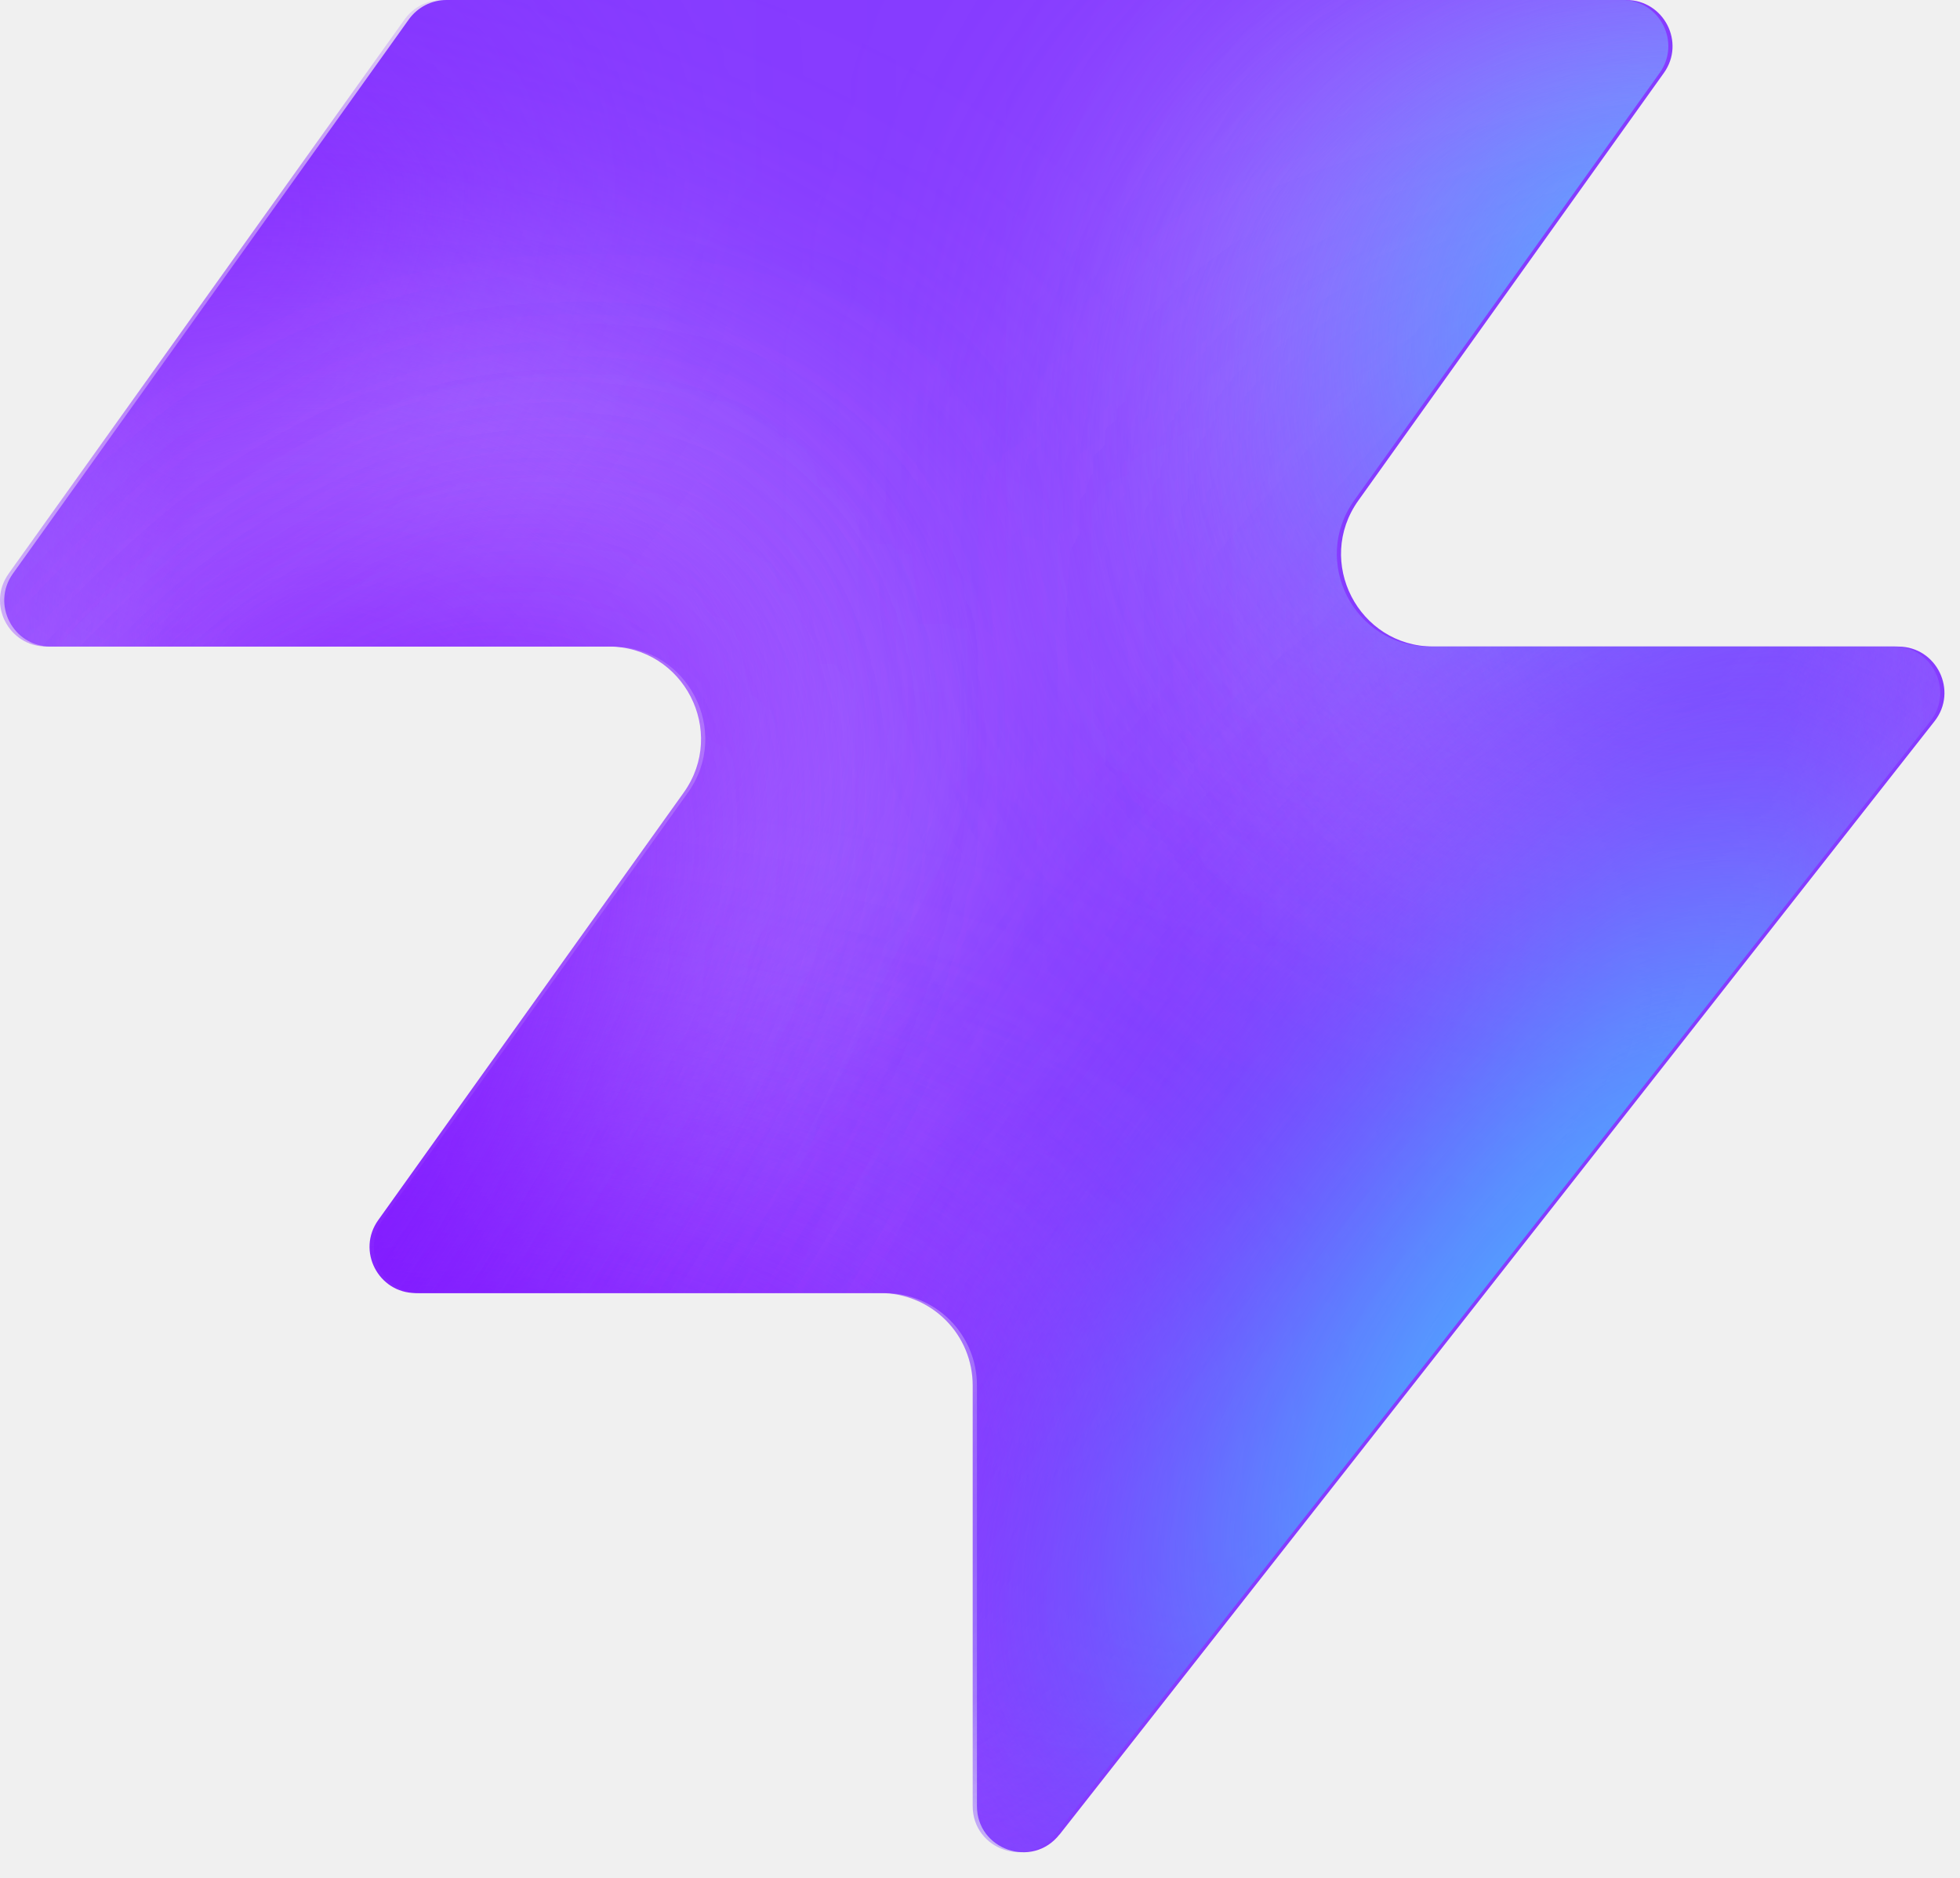
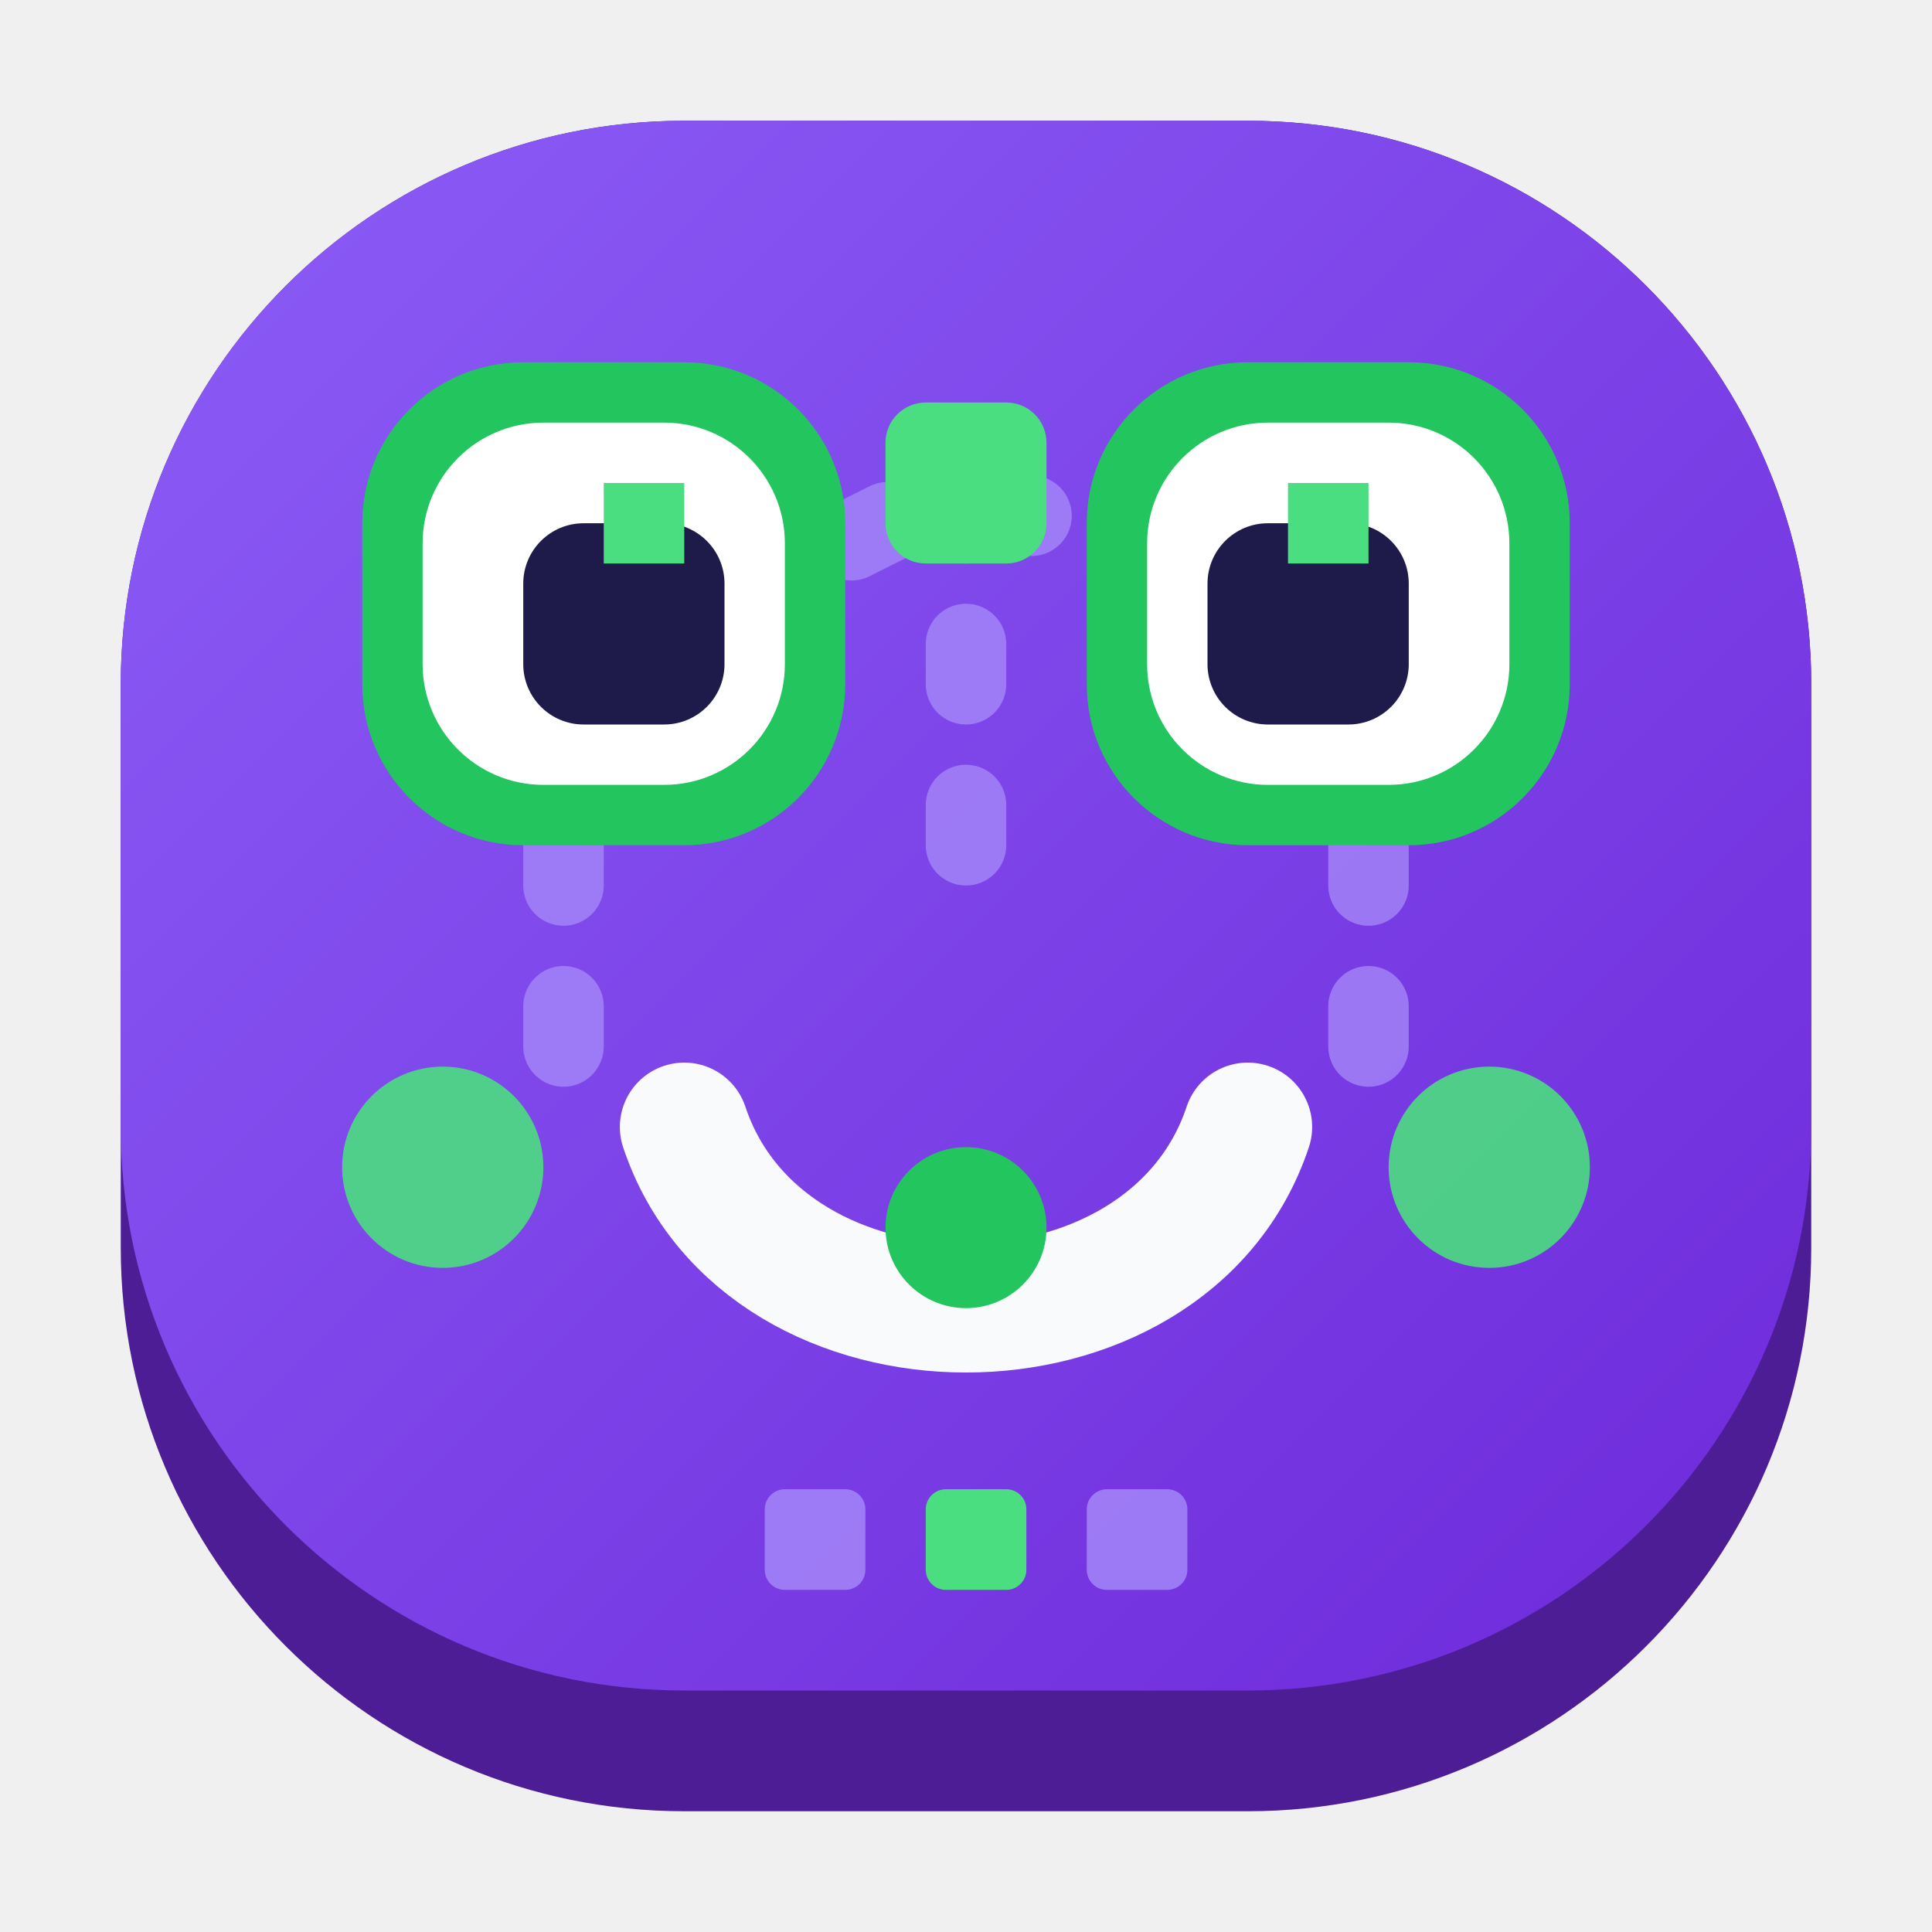
- <svg xmlns="http://www.w3.org/2000/svg" width="48" height="46" fill="none" viewBox="0 0 48 46">
-   <path fill="#863bff" d="M25.946 44.938c-.664.845-2.021.375-2.021-.698V33.937a2.26 2.26 0 0 0-2.262-2.262H10.287c-.92 0-1.456-1.04-.92-1.788l7.48-10.471c1.07-1.497 0-3.578-1.842-3.578H1.237c-.92 0-1.456-1.04-.92-1.788L10.013.474c.214-.297.556-.474.92-.474h28.894c.92 0 1.456 1.04.92 1.788l-7.48 10.471c-1.07 1.498 0 3.579 1.842 3.579h11.377c.943 0 1.473 1.088.89 1.83L25.947 44.94z" style="fill:#863bff;fill:color(display-p3 .525 .23 1);fill-opacity:1" />
-   <mask id="a" width="48" height="46" x="0" y="0" maskUnits="userSpaceOnUse" style="mask-type:alpha">
-     <path fill="#000" d="M25.842 44.938c-.664.844-2.021.375-2.021-.698V33.937a2.26 2.26 0 0 0-2.262-2.262H10.183c-.92 0-1.456-1.04-.92-1.788l7.48-10.471c1.07-1.498 0-3.579-1.842-3.579H1.133c-.92 0-1.456-1.04-.92-1.787L9.91.473c.214-.297.556-.474.92-.474h28.894c.92 0 1.456 1.04.92 1.788l-7.48 10.471c-1.07 1.498 0 3.578 1.842 3.578h11.377c.943 0 1.473 1.088.89 1.832L25.843 44.94z" style="fill:#000;fill-opacity:1" />
-   </mask>
-   <g mask="url(#a)">
-     <g filter="url(#b)">
-       <ellipse cx="5.508" cy="14.704" fill="#ede6ff" rx="5.508" ry="14.704" style="fill:#ede6ff;fill:color(display-p3 .927 .903 1);fill-opacity:1" transform="matrix(.00324 1 1 -.00324 -4.47 31.516)" />
-     </g>
-     <g filter="url(#c)">
-       <ellipse cx="10.399" cy="29.851" fill="#ede6ff" rx="10.399" ry="29.851" style="fill:#ede6ff;fill:color(display-p3 .927 .903 1);fill-opacity:1" transform="matrix(.00324 1 1 -.00324 -39.328 7.883)" />
-     </g>
-     <g filter="url(#d)">
-       <ellipse cx="5.508" cy="30.487" fill="#7e14ff" rx="5.508" ry="30.487" style="fill:#7e14ff;fill:color(display-p3 .492 .077 1);fill-opacity:1" transform="rotate(89.814 -25.913 -14.639)scale(1 -1)" />
-     </g>
-     <g filter="url(#e)">
-       <ellipse cx="5.508" cy="30.599" fill="#7e14ff" rx="5.508" ry="30.599" style="fill:#7e14ff;fill:color(display-p3 .492 .077 1);fill-opacity:1" transform="rotate(89.814 -32.644 -3.334)scale(1 -1)" />
-     </g>
-     <g filter="url(#f)">
-       <ellipse cx="5.508" cy="30.599" fill="#7e14ff" rx="5.508" ry="30.599" style="fill:#7e14ff;fill:color(display-p3 .492 .077 1);fill-opacity:1" transform="matrix(.00324 1 1 -.00324 -34.34 30.47)" />
-     </g>
-     <g filter="url(#g)">
-       <ellipse cx="14.072" cy="22.078" fill="#ede6ff" rx="14.072" ry="22.078" style="fill:#ede6ff;fill:color(display-p3 .927 .903 1);fill-opacity:1" transform="rotate(93.35 24.506 48.493)scale(-1 1)" />
-     </g>
-     <g filter="url(#h)">
-       <ellipse cx="3.47" cy="21.501" fill="#7e14ff" rx="3.47" ry="21.501" style="fill:#7e14ff;fill:color(display-p3 .492 .077 1);fill-opacity:1" transform="rotate(89.009 28.708 47.59)scale(-1 1)" />
-     </g>
-     <g filter="url(#i)">
-       <ellipse cx="3.47" cy="21.501" fill="#7e14ff" rx="3.47" ry="21.501" style="fill:#7e14ff;fill:color(display-p3 .492 .077 1);fill-opacity:1" transform="rotate(89.009 28.708 47.59)scale(-1 1)" />
-     </g>
-     <g filter="url(#j)">
-       <ellipse cx=".387" cy="8.972" fill="#7e14ff" rx="4.407" ry="29.108" style="fill:#7e14ff;fill:color(display-p3 .492 .077 1);fill-opacity:1" transform="rotate(39.51 .387 8.972)" />
-     </g>
-     <g filter="url(#k)">
-       <ellipse cx="47.523" cy="-6.092" fill="#7e14ff" rx="4.407" ry="29.108" style="fill:#7e14ff;fill:color(display-p3 .492 .077 1);fill-opacity:1" transform="rotate(37.892 47.523 -6.092)" />
-     </g>
-     <g filter="url(#l)">
-       <ellipse cx="41.412" cy="6.333" fill="#47bfff" rx="5.971" ry="9.665" style="fill:#47bfff;fill:color(display-p3 .28 .748 1);fill-opacity:1" transform="rotate(37.892 41.412 6.333)" />
-     </g>
-     <g filter="url(#m)">
-       <ellipse cx="-1.879" cy="38.332" fill="#7e14ff" rx="4.407" ry="29.108" style="fill:#7e14ff;fill:color(display-p3 .492 .077 1);fill-opacity:1" transform="rotate(37.892 -1.88 38.332)" />
-     </g>
-     <g filter="url(#n)">
-       <ellipse cx="-1.879" cy="38.332" fill="#7e14ff" rx="4.407" ry="29.108" style="fill:#7e14ff;fill:color(display-p3 .492 .077 1);fill-opacity:1" transform="rotate(37.892 -1.88 38.332)" />
-     </g>
-     <g filter="url(#o)">
-       <ellipse cx="35.651" cy="29.907" fill="#7e14ff" rx="4.407" ry="29.108" style="fill:#7e14ff;fill:color(display-p3 .492 .077 1);fill-opacity:1" transform="rotate(37.892 35.651 29.907)" />
-     </g>
-     <g filter="url(#p)">
-       <ellipse cx="38.418" cy="32.4" fill="#47bfff" rx="5.971" ry="15.297" style="fill:#47bfff;fill:color(display-p3 .28 .748 1);fill-opacity:1" transform="rotate(37.892 38.418 32.4)" />
-     </g>
-   </g>
+ <svg xmlns="http://www.w3.org/2000/svg" viewBox="0 0 48 48" width="48" height="48" fill="none">
  <defs>
-     <filter id="b" width="60.045" height="41.654" x="-19.77" y="16.149" color-interpolation-filters="sRGB" filterUnits="userSpaceOnUse">
-       <feFlood flood-opacity="0" result="BackgroundImageFix" />
-       <feBlend in="SourceGraphic" in2="BackgroundImageFix" result="shape" />
-       <feGaussianBlur result="effect1_foregroundBlur_2002_17158" stdDeviation="7.659" />
-     </filter>
-     <filter id="c" width="90.34" height="51.437" x="-54.613" y="-7.533" color-interpolation-filters="sRGB" filterUnits="userSpaceOnUse">
-       <feFlood flood-opacity="0" result="BackgroundImageFix" />
-       <feBlend in="SourceGraphic" in2="BackgroundImageFix" result="shape" />
-       <feGaussianBlur result="effect1_foregroundBlur_2002_17158" stdDeviation="7.659" />
-     </filter>
-     <filter id="d" width="79.355" height="29.4" x="-49.64" y="2.03" color-interpolation-filters="sRGB" filterUnits="userSpaceOnUse">
-       <feFlood flood-opacity="0" result="BackgroundImageFix" />
-       <feBlend in="SourceGraphic" in2="BackgroundImageFix" result="shape" />
-       <feGaussianBlur result="effect1_foregroundBlur_2002_17158" stdDeviation="4.596" />
-     </filter>
-     <filter id="e" width="79.579" height="29.4" x="-45.045" y="20.029" color-interpolation-filters="sRGB" filterUnits="userSpaceOnUse">
-       <feFlood flood-opacity="0" result="BackgroundImageFix" />
-       <feBlend in="SourceGraphic" in2="BackgroundImageFix" result="shape" />
-       <feGaussianBlur result="effect1_foregroundBlur_2002_17158" stdDeviation="4.596" />
-     </filter>
-     <filter id="f" width="79.579" height="29.4" x="-43.513" y="21.178" color-interpolation-filters="sRGB" filterUnits="userSpaceOnUse">
-       <feFlood flood-opacity="0" result="BackgroundImageFix" />
-       <feBlend in="SourceGraphic" in2="BackgroundImageFix" result="shape" />
-       <feGaussianBlur result="effect1_foregroundBlur_2002_17158" stdDeviation="4.596" />
-     </filter>
-     <filter id="g" width="74.749" height="58.852" x="15.756" y="-17.901" color-interpolation-filters="sRGB" filterUnits="userSpaceOnUse">
-       <feFlood flood-opacity="0" result="BackgroundImageFix" />
-       <feBlend in="SourceGraphic" in2="BackgroundImageFix" result="shape" />
-       <feGaussianBlur result="effect1_foregroundBlur_2002_17158" stdDeviation="7.659" />
-     </filter>
-     <filter id="h" width="61.377" height="25.362" x="23.548" y="2.284" color-interpolation-filters="sRGB" filterUnits="userSpaceOnUse">
-       <feFlood flood-opacity="0" result="BackgroundImageFix" />
-       <feBlend in="SourceGraphic" in2="BackgroundImageFix" result="shape" />
-       <feGaussianBlur result="effect1_foregroundBlur_2002_17158" stdDeviation="4.596" />
-     </filter>
-     <filter id="i" width="61.377" height="25.362" x="23.548" y="2.284" color-interpolation-filters="sRGB" filterUnits="userSpaceOnUse">
-       <feFlood flood-opacity="0" result="BackgroundImageFix" />
-       <feBlend in="SourceGraphic" in2="BackgroundImageFix" result="shape" />
-       <feGaussianBlur result="effect1_foregroundBlur_2002_17158" stdDeviation="4.596" />
-     </filter>
-     <filter id="j" width="56.045" height="63.649" x="-27.636" y="-22.853" color-interpolation-filters="sRGB" filterUnits="userSpaceOnUse">
-       <feFlood flood-opacity="0" result="BackgroundImageFix" />
-       <feBlend in="SourceGraphic" in2="BackgroundImageFix" result="shape" />
-       <feGaussianBlur result="effect1_foregroundBlur_2002_17158" stdDeviation="4.596" />
-     </filter>
-     <filter id="k" width="54.814" height="64.646" x="20.116" y="-38.415" color-interpolation-filters="sRGB" filterUnits="userSpaceOnUse">
-       <feFlood flood-opacity="0" result="BackgroundImageFix" />
-       <feBlend in="SourceGraphic" in2="BackgroundImageFix" result="shape" />
-       <feGaussianBlur result="effect1_foregroundBlur_2002_17158" stdDeviation="4.596" />
-     </filter>
-     <filter id="l" width="33.541" height="35.313" x="24.641" y="-11.323" color-interpolation-filters="sRGB" filterUnits="userSpaceOnUse">
-       <feFlood flood-opacity="0" result="BackgroundImageFix" />
-       <feBlend in="SourceGraphic" in2="BackgroundImageFix" result="shape" />
-       <feGaussianBlur result="effect1_foregroundBlur_2002_17158" stdDeviation="4.596" />
-     </filter>
-     <filter id="m" width="54.814" height="64.646" x="-29.286" y="6.009" color-interpolation-filters="sRGB" filterUnits="userSpaceOnUse">
-       <feFlood flood-opacity="0" result="BackgroundImageFix" />
-       <feBlend in="SourceGraphic" in2="BackgroundImageFix" result="shape" />
-       <feGaussianBlur result="effect1_foregroundBlur_2002_17158" stdDeviation="4.596" />
-     </filter>
-     <filter id="n" width="54.814" height="64.646" x="-29.286" y="6.009" color-interpolation-filters="sRGB" filterUnits="userSpaceOnUse">
-       <feFlood flood-opacity="0" result="BackgroundImageFix" />
-       <feBlend in="SourceGraphic" in2="BackgroundImageFix" result="shape" />
-       <feGaussianBlur result="effect1_foregroundBlur_2002_17158" stdDeviation="4.596" />
-     </filter>
-     <filter id="o" width="54.814" height="64.646" x="8.244" y="-2.416" color-interpolation-filters="sRGB" filterUnits="userSpaceOnUse">
-       <feFlood flood-opacity="0" result="BackgroundImageFix" />
-       <feBlend in="SourceGraphic" in2="BackgroundImageFix" result="shape" />
-       <feGaussianBlur result="effect1_foregroundBlur_2002_17158" stdDeviation="4.596" />
-     </filter>
-     <filter id="p" width="39.409" height="43.623" x="18.713" y="10.588" color-interpolation-filters="sRGB" filterUnits="userSpaceOnUse">
-       <feFlood flood-opacity="0" result="BackgroundImageFix" />
-       <feBlend in="SourceGraphic" in2="BackgroundImageFix" result="shape" />
-       <feGaussianBlur result="effect1_foregroundBlur_2002_17158" stdDeviation="4.596" />
-     </filter>
+     <linearGradient id="uebit-purple-grad" x1="4" y1="4" x2="44" y2="44" gradientUnits="userSpaceOnUse">
+       <stop offset="0%" stop-color="#8B5CF6" />
+       <stop offset="100%" stop-color="#6D28D9" />
+     </linearGradient>
  </defs>
+   <rect x="3" y="3" width="42" height="42" rx="14" fill="#4C1D95" />
+   <rect x="3" y="3" width="42" height="39" rx="14" fill="url(#uebit-purple-grad)" />
+   <path d="M14 17 L24 12 L34 17 M24 12 L24 23 M14 17 L14 26 M34 17 L34 26" stroke="#A78BFA" stroke-width="2" stroke-linecap="round" stroke-linejoin="round" stroke-dasharray="1 3" opacity="0.75" />
+   <rect x="9" y="9" width="12" height="12" rx="4" fill="#22C55E" />
+   <rect x="10.5" y="10.5" width="9" height="9" rx="3" fill="#FFFFFF" />
+   <rect x="13" y="13" width="5" height="5" rx="1.5" fill="#1E1B4B" />
+   <rect x="15" y="12" width="2" height="2" fill="#4ADE80" />
+   <rect x="27" y="9" width="12" height="12" rx="4" fill="#22C55E" />
+   <rect x="28.5" y="10.5" width="9" height="9" rx="3" fill="#FFFFFF" />
+   <rect x="30" y="13" width="5" height="5" rx="1.5" fill="#1E1B4B" />
+   <rect x="32" y="12" width="2" height="2" fill="#4ADE80" />
+   <rect x="22" y="10" width="4" height="4" rx="1" fill="#4ADE80" />
+   <circle cx="11" cy="29" r="2.5" fill="#4ADE80" opacity="0.9" />
+   <circle cx="37" cy="29" r="2.5" fill="#4ADE80" opacity="0.9" />
+   <path d="M17 28 C19 34, 29 34, 31 28" stroke="#F8FAFC" stroke-width="3.2" stroke-linecap="round" />
+   <circle cx="24" cy="30.5" r="2" fill="#22C55E" />
+   <rect x="19" y="37" width="2.5" height="2.5" rx="0.5" fill="#A78BFA" opacity="0.8" />
+   <rect x="23" y="37" width="2.5" height="2.5" rx="0.5" fill="#4ADE80" />
+   <rect x="27" y="37" width="2.5" height="2.5" rx="0.5" fill="#A78BFA" opacity="0.8" />
</svg>
